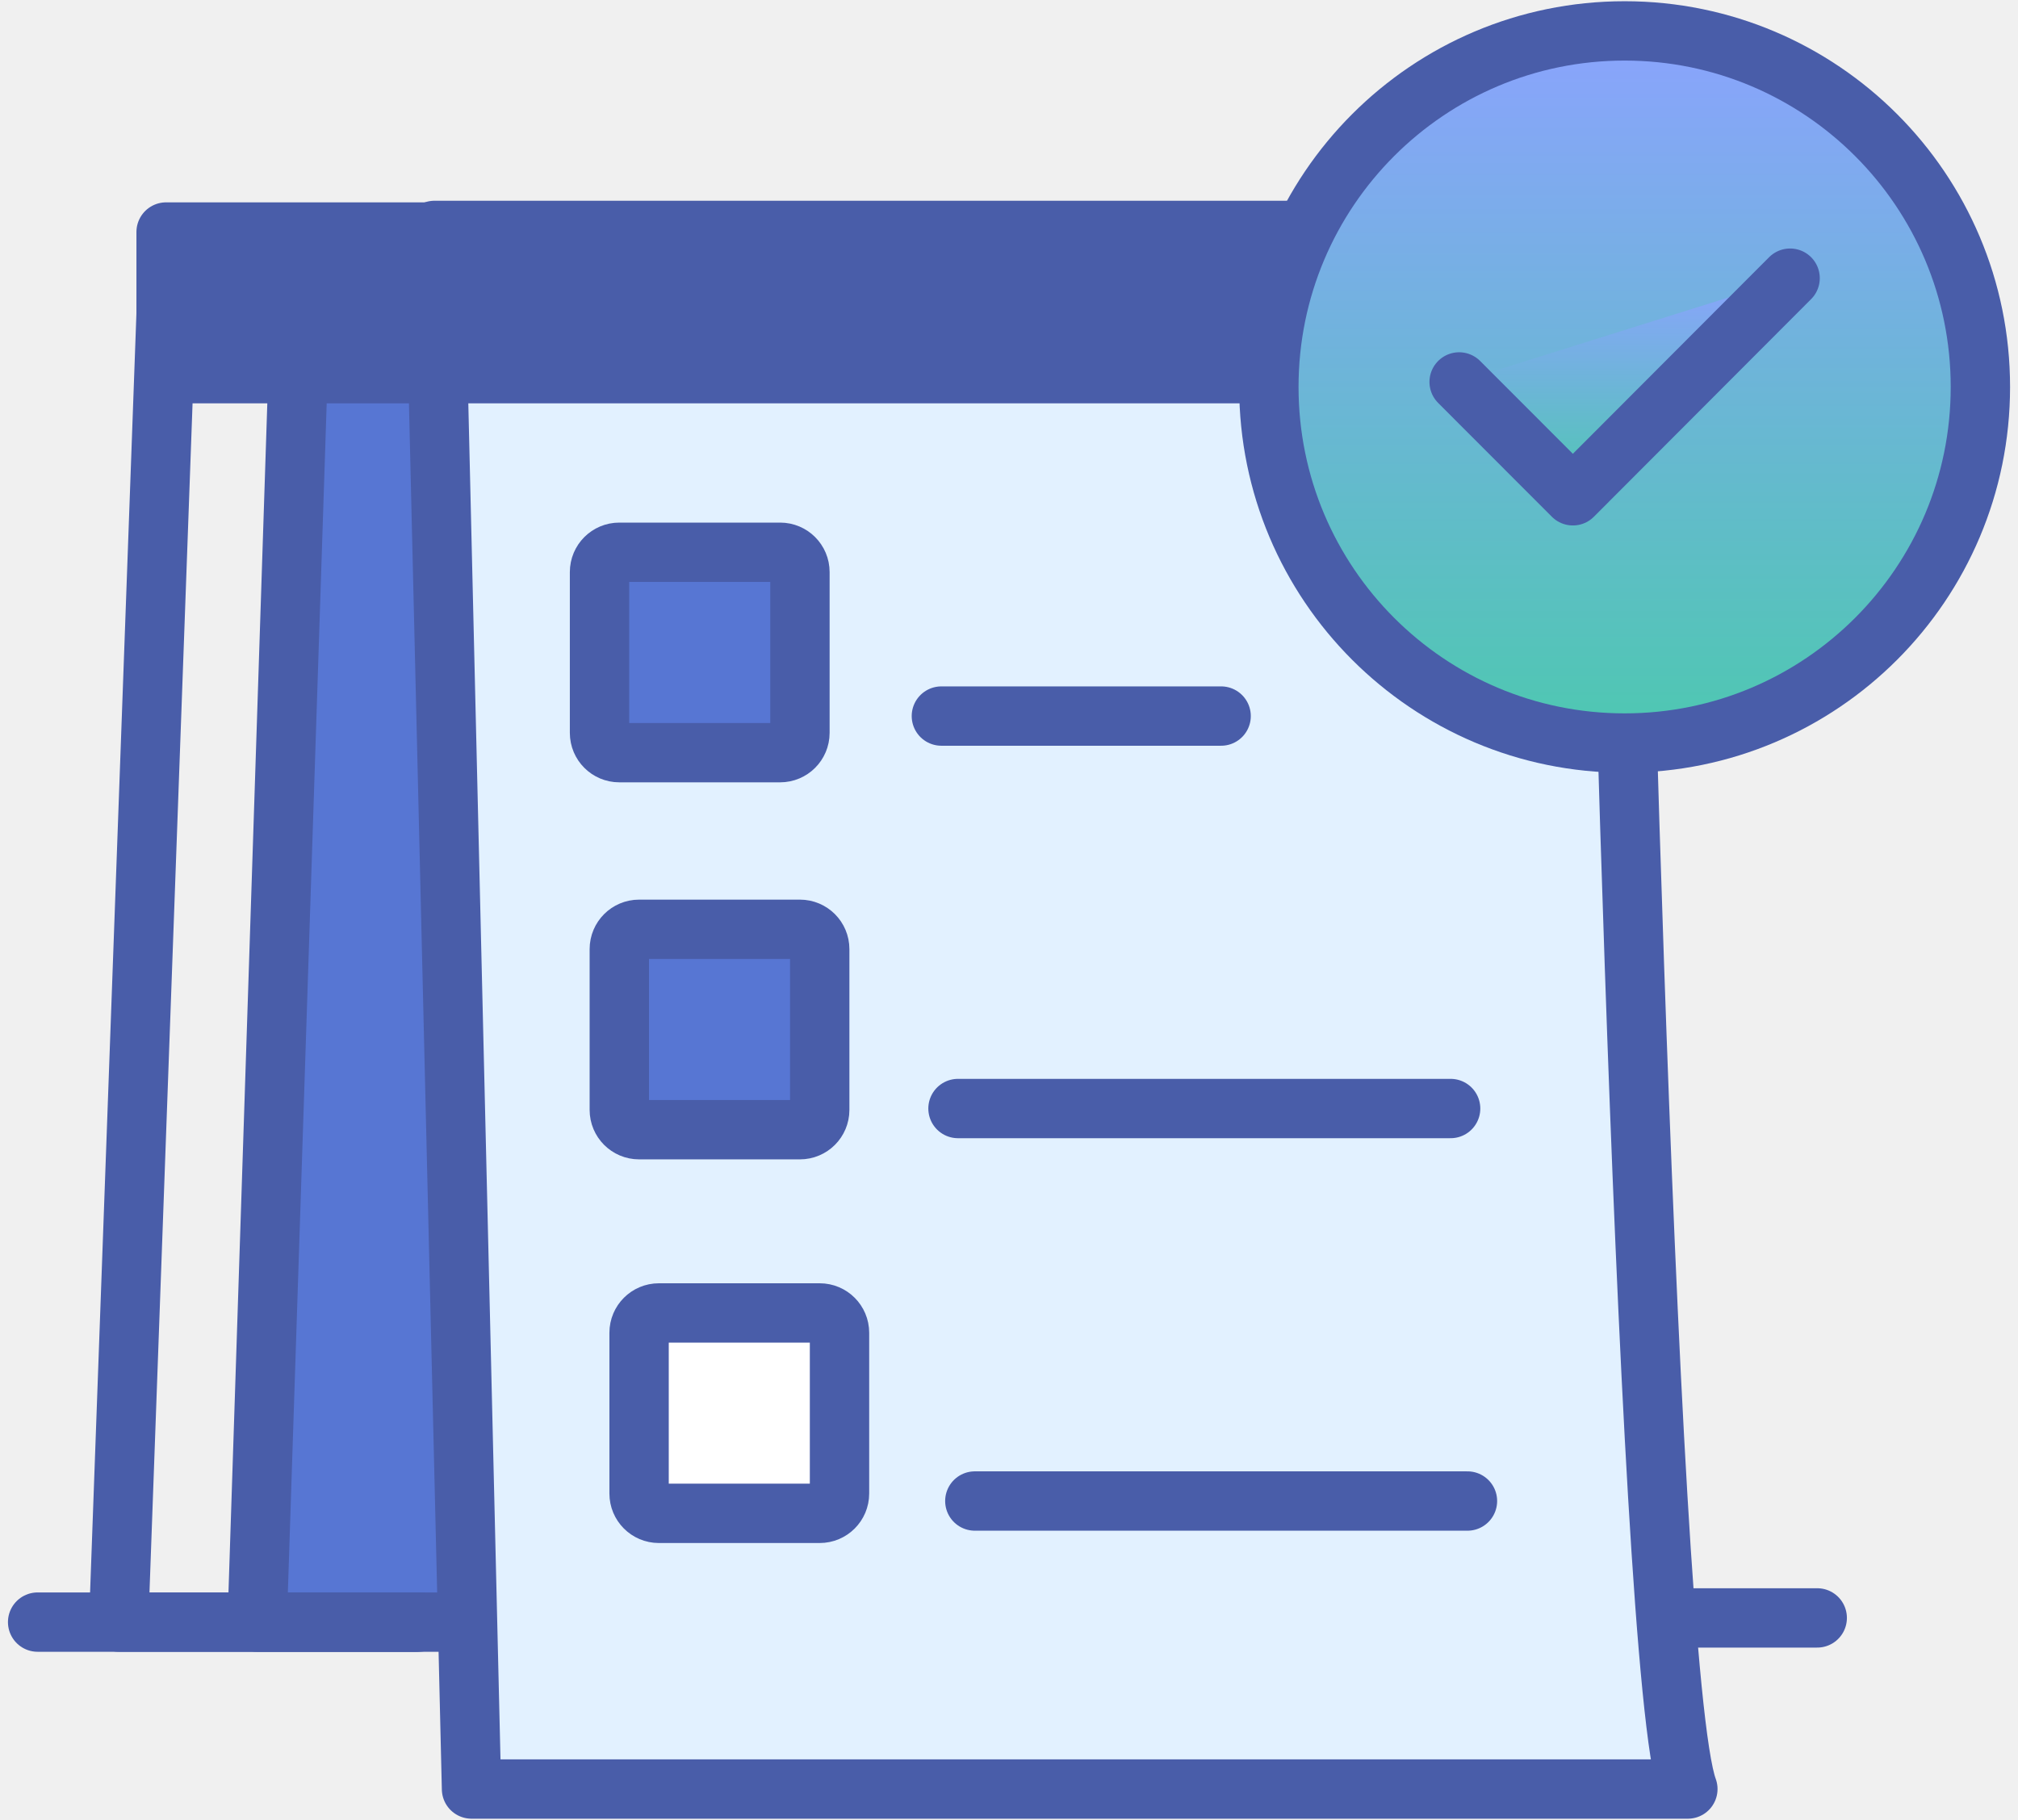
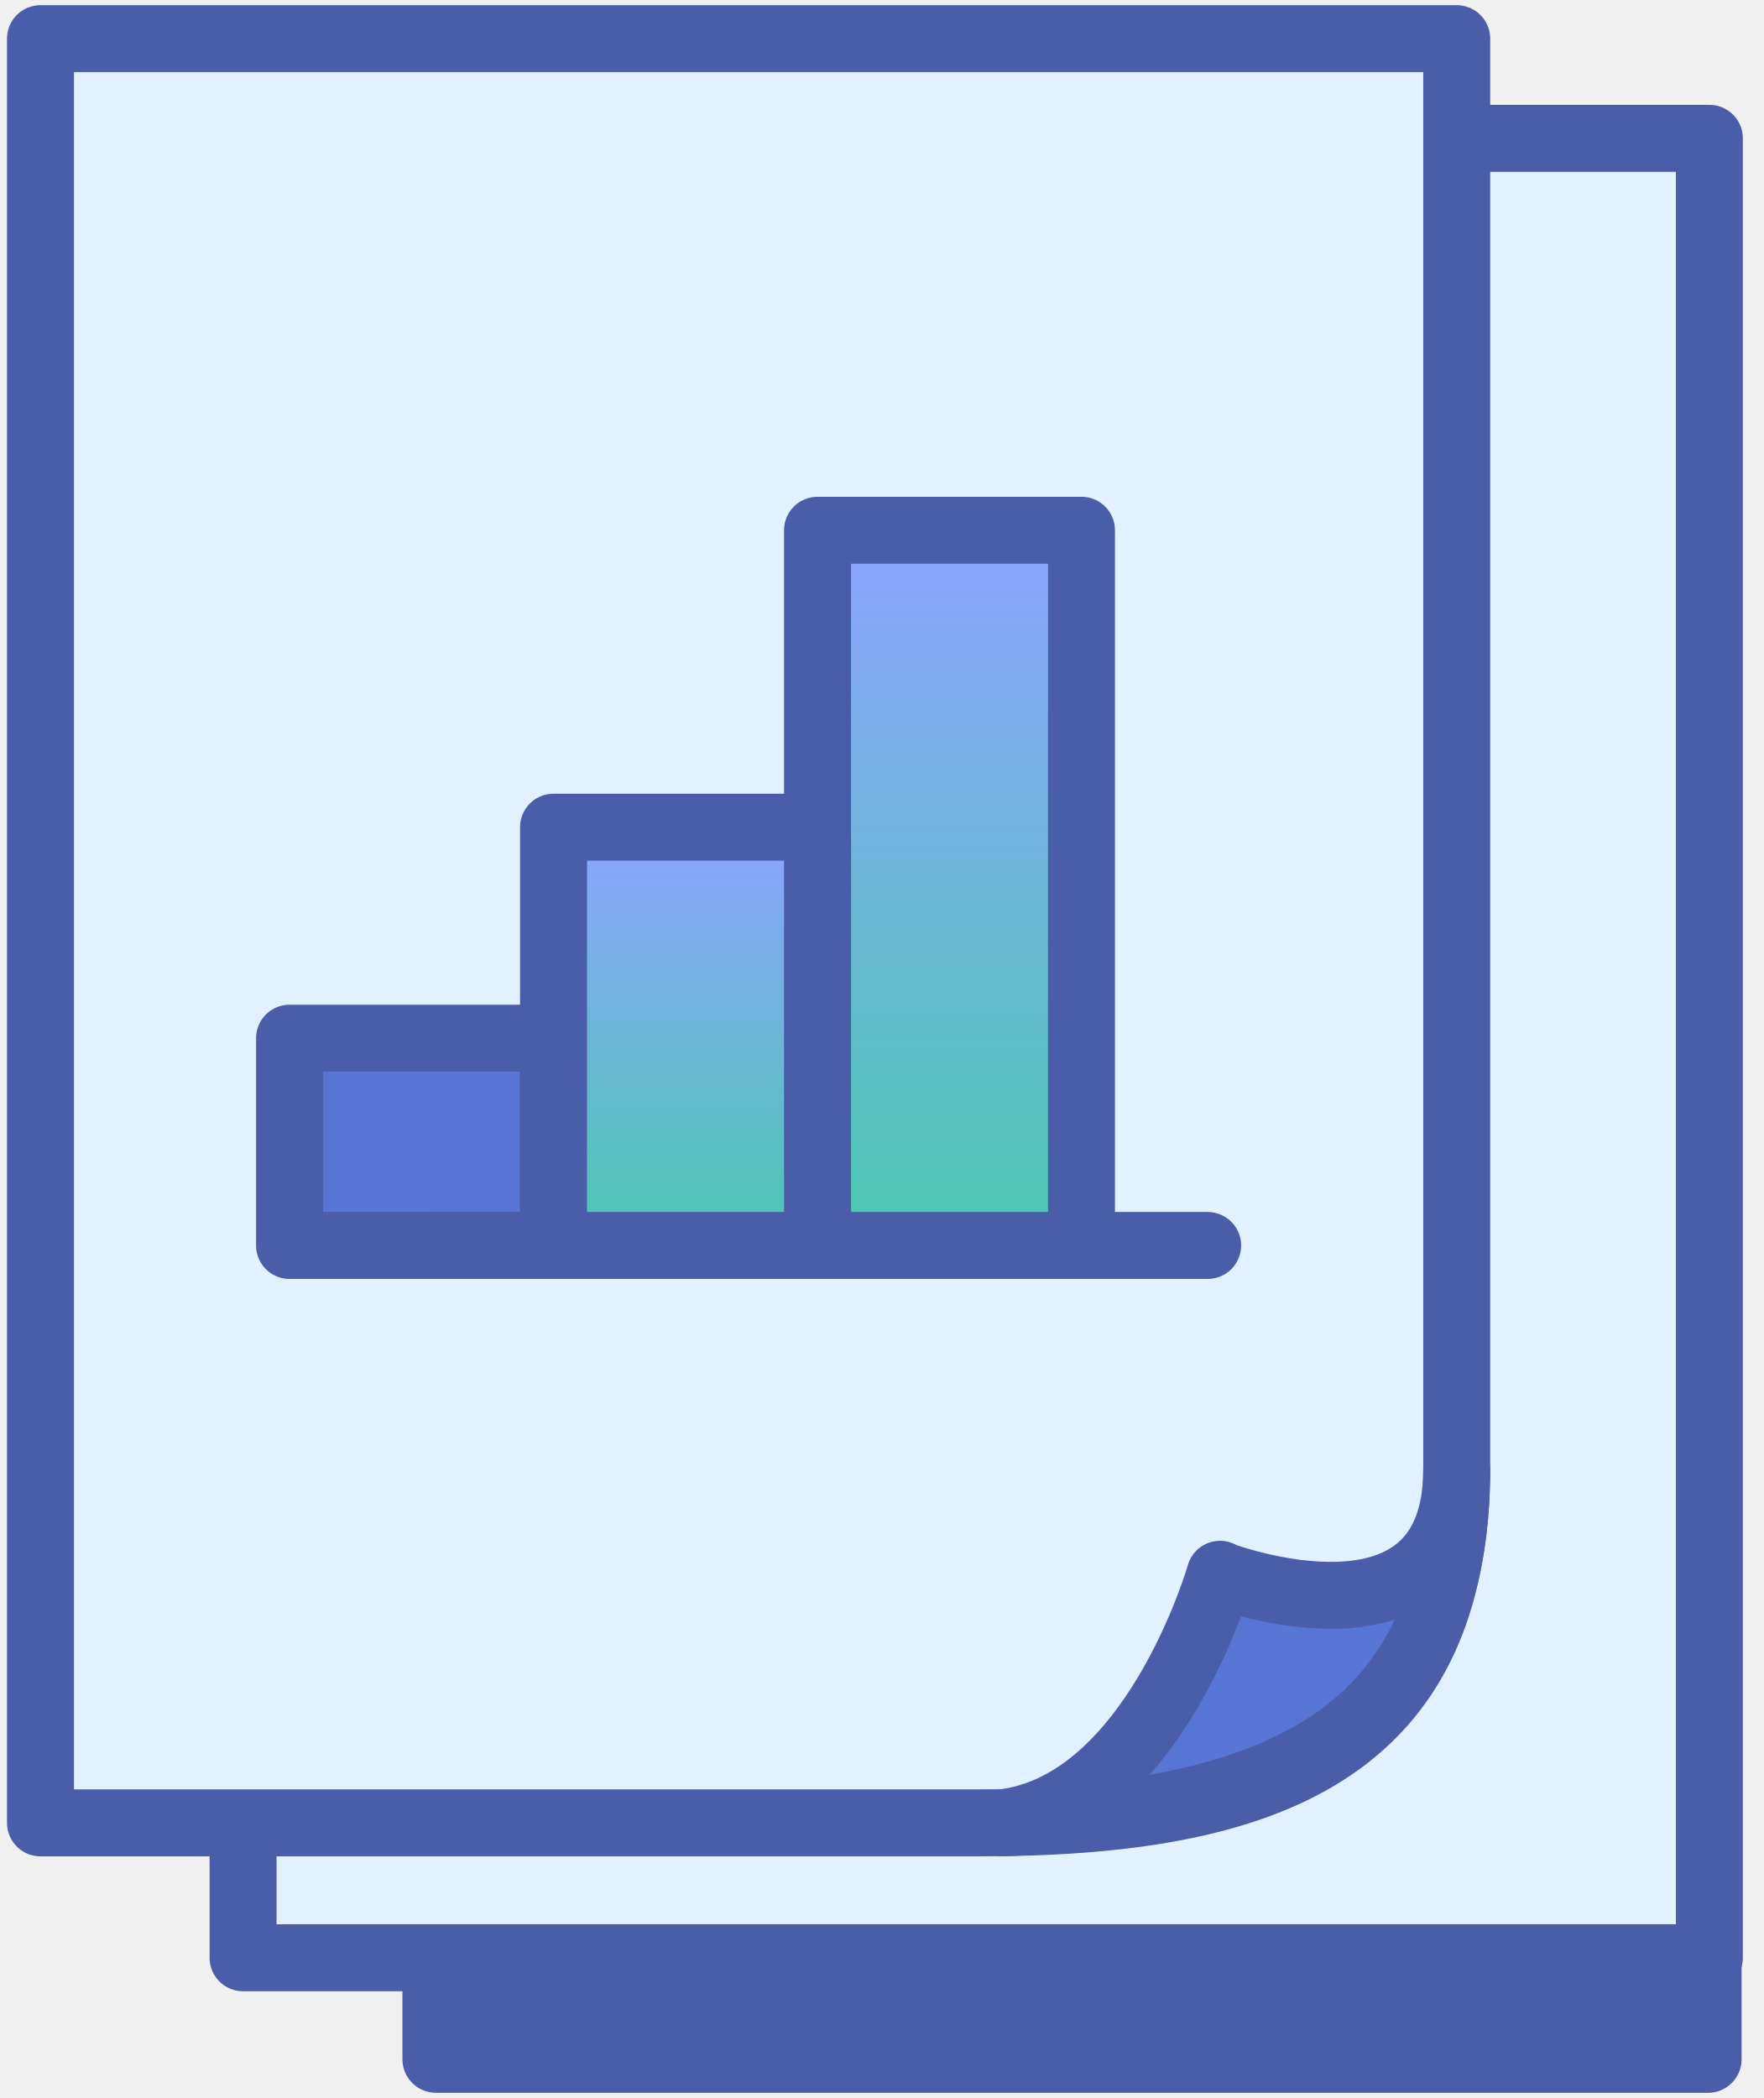
- <svg xmlns="http://www.w3.org/2000/svg" width="102" height="92" viewBox="0 0 102 92" fill="none">
-   <path d="M16 15H22.5L23.5 81.5H13L16 15Z" fill="#5776D3" />
-   <path d="M23 12H8.536L6 82H21.166" stroke="#495DA9" stroke-width="3" stroke-linecap="round" stroke-linejoin="round" />
-   <path d="M21 82H13L15.286 12" stroke="#495DA9" stroke-width="3" stroke-linecap="round" stroke-linejoin="round" />
-   <path d="M21.963 11.648H81.583C81.583 11.648 83.083 84.458 85.313 90.438H23.833L21.963 11.648Z" fill="#E2F1FF" stroke="#495DA9" stroke-width="3" stroke-linecap="round" stroke-linejoin="round" />
-   <path d="M84.602 81.788H91.852" stroke="#495DA9" stroke-width="3" stroke-linecap="round" stroke-linejoin="round" />
-   <path d="M40.273 46.748H32.143C31.59 46.748 31.143 47.196 31.143 47.748V55.878C31.143 56.43 31.59 56.878 32.143 56.878H40.273C40.825 56.878 41.273 56.43 41.273 55.878V47.748C41.273 47.196 40.825 46.748 40.273 46.748Z" fill="#E2F1FF" />
-   <path d="M48.422 56.038H73.322" stroke="#495DA9" stroke-width="3" stroke-linecap="round" stroke-linejoin="round" />
-   <path d="M49.273 75.879H74.173" stroke="#495DA9" stroke-width="3" stroke-linecap="round" stroke-linejoin="round" />
-   <path d="M39.433 27.918H31.303C30.75 27.918 30.303 28.366 30.303 28.918V37.048C30.303 37.6 30.75 38.048 31.303 38.048H39.433C39.985 38.048 40.433 37.6 40.433 37.048V28.918C40.433 28.366 39.985 27.918 39.433 27.918Z" fill="#5776D3" stroke="#495DA9" stroke-width="3" />
-   <path d="M40.433 46.978H32.303C31.75 46.978 31.303 47.426 31.303 47.978V56.108C31.303 56.661 31.75 57.108 32.303 57.108H40.433C40.985 57.108 41.433 56.661 41.433 56.108V47.978C41.433 47.426 40.985 46.978 40.433 46.978Z" fill="#5776D3" stroke="#495DA9" stroke-width="3" />
-   <path d="M41.433 66.372H33.303C32.75 66.372 32.303 66.82 32.303 67.372V75.502C32.303 76.054 32.75 76.502 33.303 76.502H41.433C41.985 76.502 42.433 76.054 42.433 75.502V67.372C42.433 66.82 41.985 66.372 41.433 66.372Z" fill="white" stroke="#495DA9" stroke-width="3" />
-   <path d="M47.582 36.198H61.722" stroke="#495DA9" stroke-width="3" stroke-linecap="round" stroke-linejoin="round" />
-   <path d="M81.643 11.729H8.396V18.889H81.643V11.729Z" fill="#495DA9" stroke="#495DA9" stroke-width="3" stroke-linejoin="round" />
-   <path d="M82.117 37.562C92.048 37.562 100.099 29.503 100.099 19.561C100.099 9.62 92.048 1.562 82.117 1.562C72.186 1.562 64.135 9.62 64.135 19.561C64.135 29.503 72.186 37.562 82.117 37.562Z" fill="url(#paint0_linear_659_660)" stroke="#495DA9" stroke-width="3" stroke-linejoin="round" />
-   <path d="M73.752 19.308L79.501 25.063L90.481 14.062" fill="url(#paint1_linear_659_660)" />
-   <path d="M73.752 19.308L79.501 25.063L90.481 14.062" stroke="#495DA9" stroke-width="3" stroke-linecap="round" stroke-linejoin="round" />
-   <path d="M1.902 82H22.902" stroke="#495DA9" stroke-width="3" stroke-linecap="round" stroke-linejoin="round" />
+ <svg xmlns="http://www.w3.org/2000/svg" width="79" height="94" viewBox="0 0 79 94" fill="none">
+   <path d="M76.531 87.267L19.531 87.267V92.266L76.531 92.267V87.267Z" fill="#495DA9" stroke="#495DA9" stroke-width="3" stroke-linecap="round" stroke-linejoin="round" />
+   <path d="M76.588 6.198H10.891V87.717H76.588V6.198Z" fill="#E2F1FF" stroke="#495DA9" stroke-width="3" stroke-linecap="round" stroke-linejoin="round" />
+   <path d="M43.862 81.673C56.784 81.673 65.268 78.475 65.268 65.685V1.732H1.814V81.673H43.862Z" fill="#E2F1FF" stroke="#495DA9" stroke-width="3" stroke-linecap="round" stroke-linejoin="round" />
+   <path d="M54.664 70.535C54.664 70.535 51.704 80.909 44.873 81.673C57.278 81.254 65.268 77.681 65.268 65.828C65.268 74.576 54.664 70.559 54.664 70.559V70.535Z" fill="#5776D3" stroke="#495DA9" stroke-width="3" stroke-linecap="round" stroke-linejoin="round" />
+   <path d="M24.799 46.516H12.973V55.803H24.799V46.516Z" fill="#5776D3" stroke="#495DA9" stroke-width="3" stroke-linecap="round" stroke-linejoin="round" />
+   <path d="M19.44 55.803L54.108 55.803" stroke="#495DA9" stroke-width="3" stroke-linecap="round" />
+   <path d="M48.455 23.758H36.628V55.803H48.455V23.758Z" fill="url(#paint0_linear_774_1054)" stroke="#495DA9" stroke-width="3" stroke-linecap="round" stroke-linejoin="round" />
+   <path d="M36.628 37.062H24.801V55.803H36.628V37.062Z" fill="url(#paint1_linear_774_1054)" stroke="#495DA9" stroke-width="3" stroke-linecap="round" stroke-linejoin="round" />
  <defs>
-     <linearGradient id="paint0_linear_659_660" x1="82.117" y1="1.562" x2="82.117" y2="37.562" gradientUnits="userSpaceOnUse">
+     <linearGradient id="paint0_linear_774_1054" x1="42.541" y1="23.758" x2="42.541" y2="55.803" gradientUnits="userSpaceOnUse">
      <stop stop-color="#8BA3FE" />
      <stop offset="1" stop-color="#4DC8B0" />
    </linearGradient>
-     <linearGradient id="paint1_linear_659_660" x1="82.116" y1="14.062" x2="82.116" y2="25.063" gradientUnits="userSpaceOnUse">
+     <linearGradient id="paint1_linear_774_1054" x1="30.714" y1="37.062" x2="30.714" y2="55.803" gradientUnits="userSpaceOnUse">
      <stop stop-color="#8BA3FE" />
      <stop offset="1" stop-color="#4DC8B0" />
    </linearGradient>
  </defs>
</svg>
